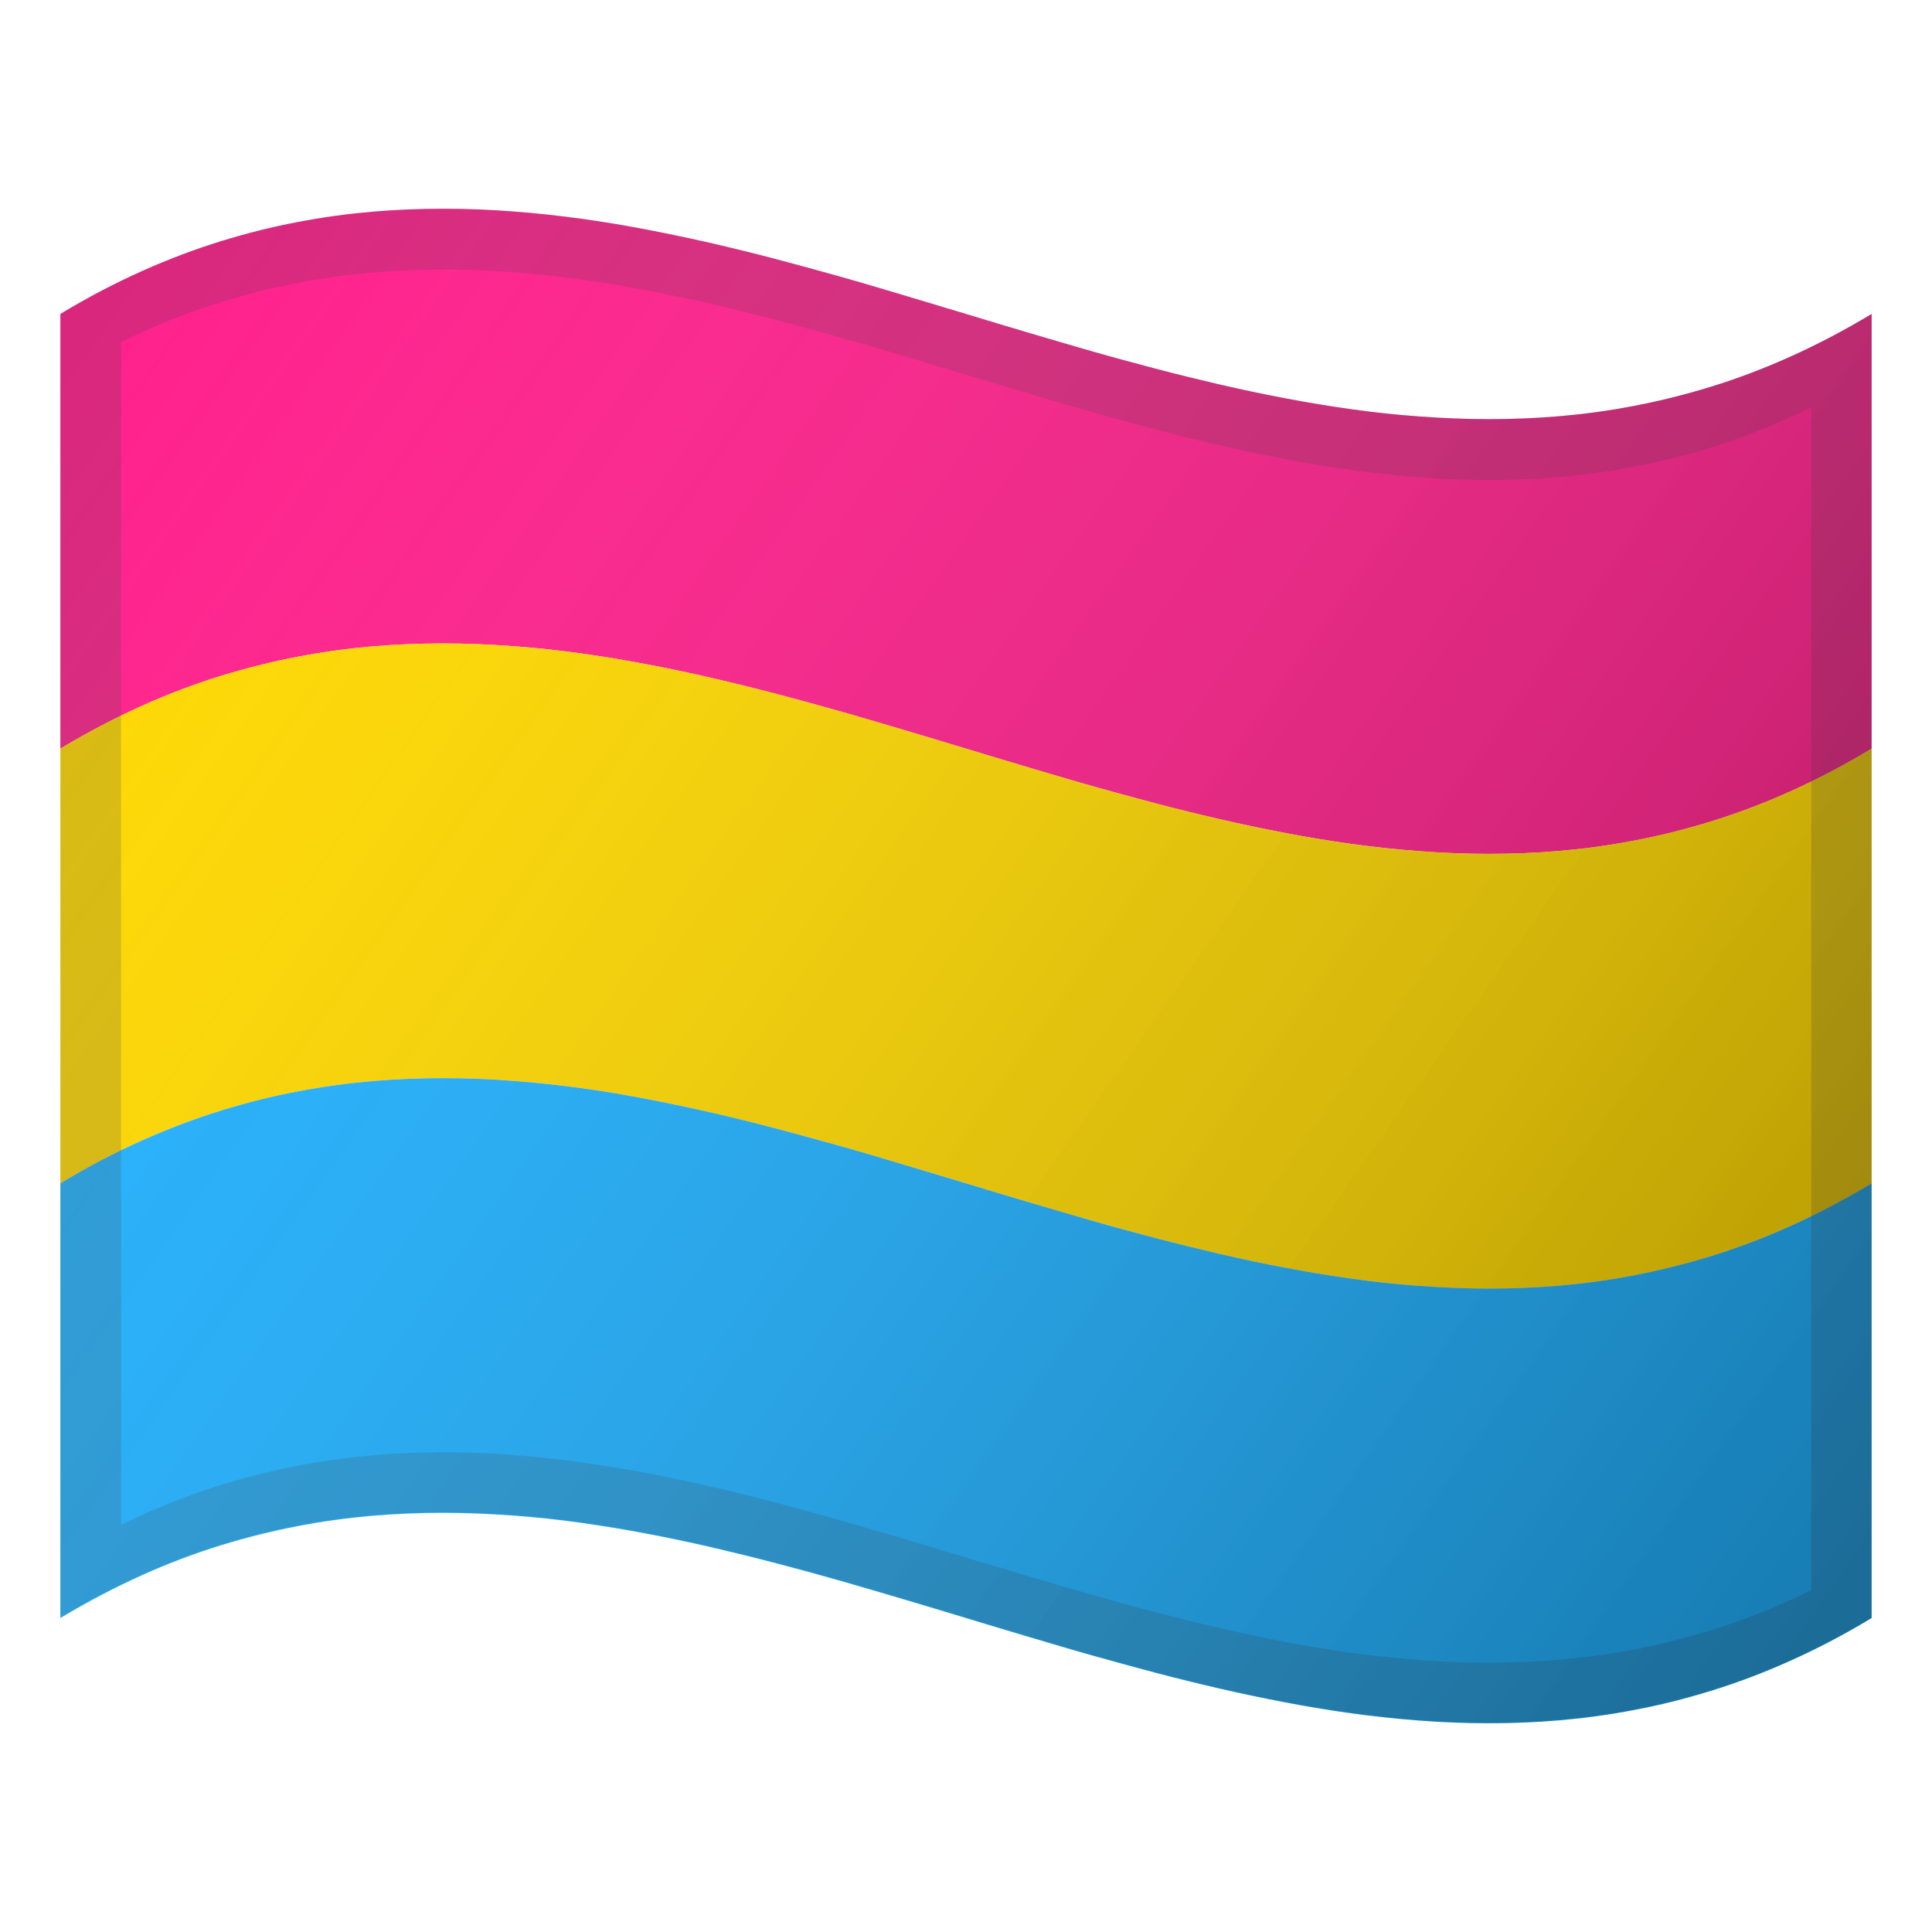
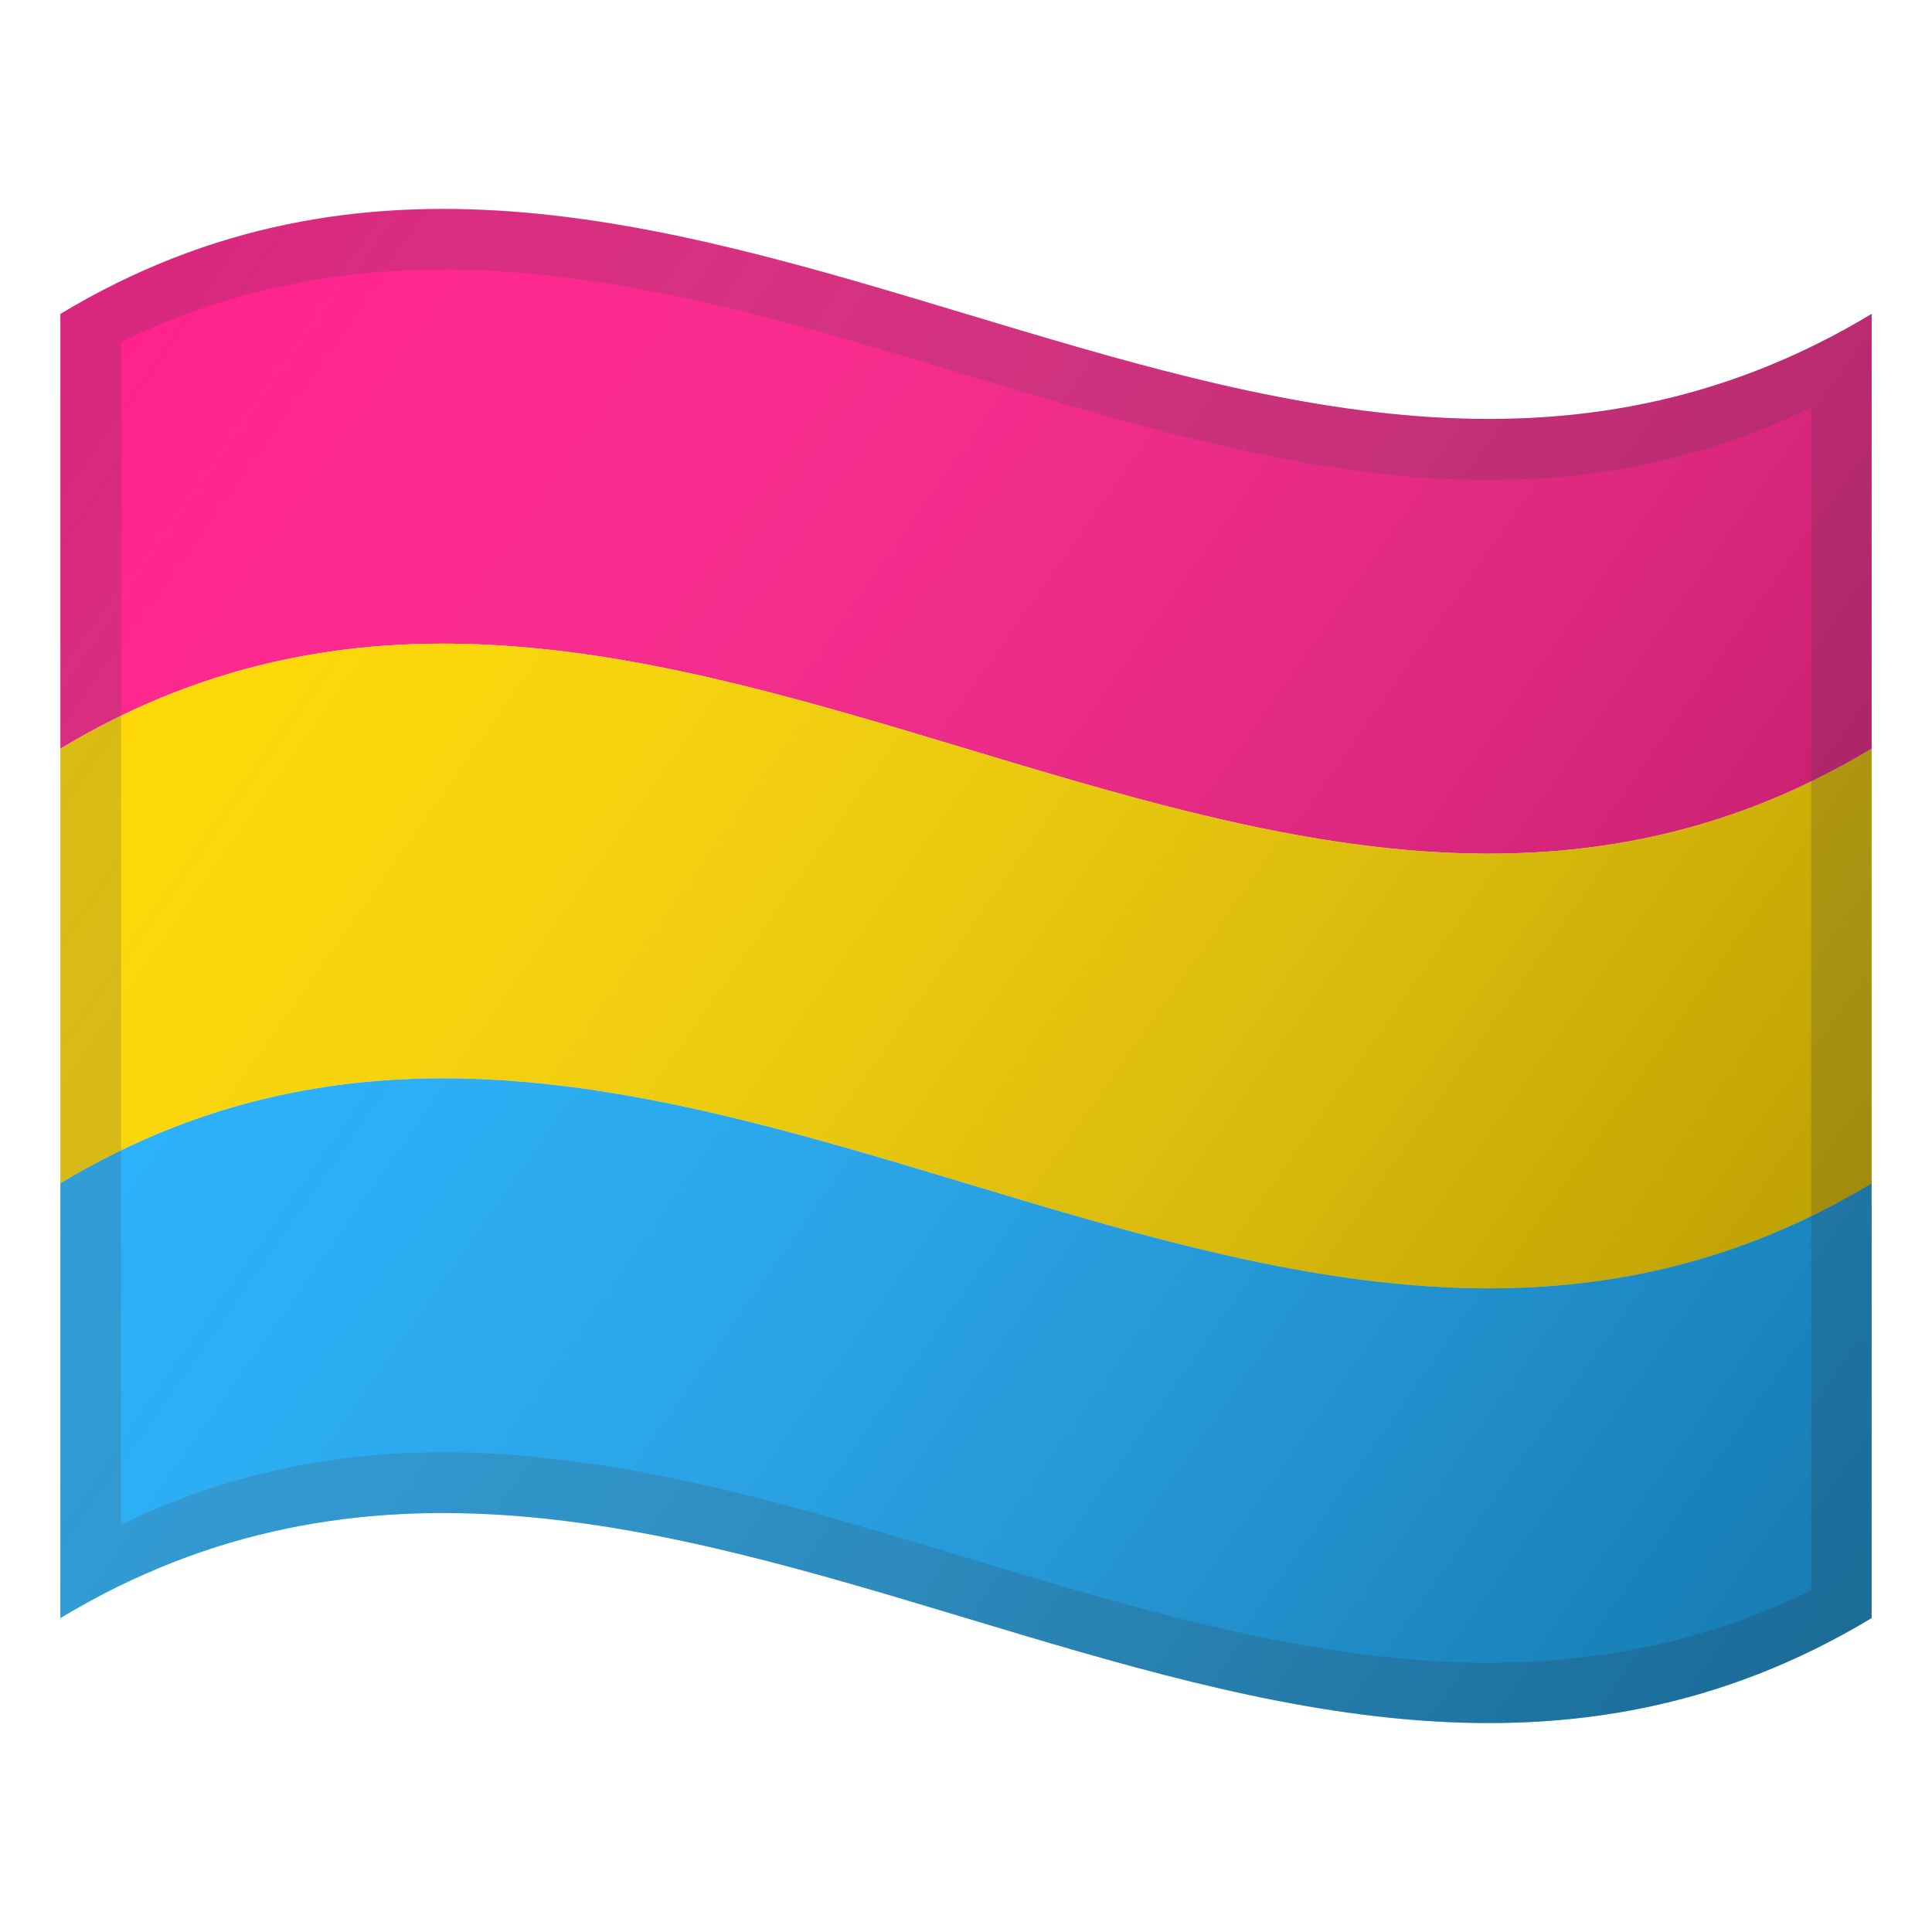
<svg xmlns="http://www.w3.org/2000/svg" enable-background="new 0 0 128 128" viewBox="0 0 128 128">
  <linearGradient id="b" x1="-153" x2="-85.917" y1="-607.79" y2="-607.79" gradientUnits="userSpaceOnUse">
    <stop stop-color="#fff" stop-opacity="0" offset="0" />
    <stop stop-opacity=".287" offset=".287" />
    <stop offset=".525" />
    <stop stop-opacity=".249" offset=".753" />
    <stop stop-color="#fff" stop-opacity="0" offset="1" />
  </linearGradient>
  <rect x="-153" y="-651.76" width="67.08" height="87.93" fill="url(#b)" opacity=".2" />
-   <path d="m124 49.60c-1.85 1.12-3.66 2.06-5.43 2.85-1.78 0.8-3.52 1.45-5.24 1.98s-3.4 0.95-5.06 1.26c-1.66 0.32-3.29 0.54-4.89 0.68s-3.19 0.2-4.75 0.2-3.1-0.06-4.62-0.18-3.02-0.28-4.5-0.48c-1.48-0.21-2.95-0.45-4.4-0.73s-2.89-0.58-4.32-0.91-2.85-0.68-4.25-1.05c-1.41-0.37-2.81-0.76-4.21-1.15s-2.79-0.81-4.17-1.22c-1.39-0.41-2.77-0.83-4.16-1.25-1.38-0.42-2.77-0.84-4.16-1.25s-2.78-0.82-4.17-1.22c-1.4-0.4-2.8-0.78-4.21-1.15s-2.83-0.72-4.25-1.05-2.87-0.64-4.32-0.91c-1.45-0.28-2.92-0.52-4.4-0.73s-2.98-0.37-4.5-0.48-3.06-0.18-4.62-0.18-3.14 0.06-4.75 0.2-3.24 0.36-4.89 0.68c-1.66 0.32-3.34 0.73-5.06 1.26s-3.46 1.18-5.24 1.98c-1.77 0.8-3.58 1.74-5.43 2.85v-28.8c1.85-1.12 3.66-2.06 5.43-2.85s3.52-1.45 5.24-1.98 3.4-0.95 5.06-1.26c1.66-0.32 3.29-0.54 4.89-0.68 1.61-0.14 3.19-0.2 4.75-0.2s3.1 0.06 4.62 0.18c1.52 0.11 3.02 0.28 4.5 0.48s2.95 0.45 4.4 0.73 2.89 0.58 4.32 0.91 2.85 0.68 4.25 1.05c1.41 0.37 2.81 0.76 4.21 1.15s2.79 0.81 4.17 1.22 2.77 0.83 4.16 1.25c1.38 0.42 2.77 0.84 4.16 1.25s2.78 0.82 4.17 1.22 2.8 0.78 4.21 1.15 2.83 0.72 4.25 1.05c1.43 0.33 2.87 0.64 4.32 0.91 1.45 0.28 2.92 0.52 4.4 0.73s2.98 0.37 4.5 0.48 3.06 0.18 4.62 0.18 3.14-0.06 4.75-0.2 3.24-0.36 4.89-0.68c1.66-0.32 3.34-0.73 5.06-1.26s3.46-1.18 5.24-1.98 3.59-1.74 5.43-2.85v28.8z" fill="#FF218C" />
-   <path d="m124 78.40c-1.85 1.12-3.66 2.06-5.43 2.85-1.78 0.8-3.52 1.45-5.24 1.98s-3.4 0.95-5.06 1.26c-1.66 0.32-3.29 0.54-4.89 0.68s-3.19 0.2-4.75 0.2-3.1-0.06-4.62-0.18-3.02-0.28-4.5-0.48c-1.48-0.21-2.95-0.45-4.4-0.73s-2.89-0.58-4.32-0.91-2.85-0.68-4.25-1.05c-1.41-0.37-2.81-0.76-4.21-1.15s-2.79-0.81-4.17-1.22c-1.39-0.41-2.77-0.83-4.16-1.25-1.38-0.42-2.77-0.84-4.16-1.25s-2.78-0.82-4.17-1.22c-1.4-0.4-2.8-0.78-4.21-1.15s-2.83-0.72-4.25-1.05-2.87-0.64-4.32-0.91c-1.45-0.28-2.92-0.52-4.4-0.73s-2.98-0.37-4.5-0.48-3.06-0.18-4.62-0.18-3.14 0.06-4.75 0.2-3.24 0.36-4.89 0.68c-1.66 0.32-3.34 0.73-5.06 1.26s-3.46 1.18-5.24 1.98c-1.77 0.8-3.58 1.74-5.43 2.85v-28.8c1.85-1.12 3.66-2.06 5.43-2.85s3.52-1.45 5.24-1.98 3.4-0.95 5.06-1.26c1.66-0.32 3.29-0.54 4.89-0.68 1.61-0.14 3.19-0.2 4.75-0.2s3.1 0.06 4.62 0.18c1.52 0.11 3.02 0.28 4.5 0.48s2.95 0.45 4.4 0.73 2.89 0.58 4.32 0.91 2.85 0.68 4.25 1.05c1.41 0.37 2.81 0.76 4.21 1.15s2.79 0.81 4.17 1.22 2.77 0.83 4.16 1.25c1.38 0.42 2.77 0.84 4.16 1.25s2.78 0.82 4.17 1.22 2.8 0.78 4.21 1.15 2.83 0.72 4.25 1.05c1.43 0.33 2.87 0.64 4.32 0.91 1.45 0.28 2.92 0.52 4.4 0.73s2.98 0.37 4.5 0.48 3.06 0.18 4.62 0.18 3.14-0.06 4.75-0.2 3.24-0.36 4.89-0.68c1.66-0.32 3.34-0.73 5.06-1.26s3.46-1.18 5.24-1.98 3.59-1.74 5.43-2.85v28.8z" fill="#FFD800" />
-   <path d="m124 107.20c-1.85 1.12-3.66 2.06-5.43 2.85-1.78 0.8-3.52 1.45-5.24 1.98s-3.4 0.95-5.06 1.26c-1.66 0.32-3.29 0.54-4.89 0.68s-3.19 0.2-4.75 0.2-3.1-0.06-4.62-0.18-3.02-0.28-4.5-0.48c-1.48-0.21-2.95-0.45-4.4-0.73s-2.89-0.58-4.32-0.91-2.85-0.68-4.25-1.05c-1.41-0.37-2.81-0.76-4.21-1.15s-2.79-0.81-4.17-1.22c-1.39-0.41-2.77-0.83-4.16-1.25-1.38-0.42-2.77-0.84-4.16-1.25s-2.78-0.82-4.17-1.22c-1.4-0.4-2.8-0.78-4.21-1.15s-2.83-0.72-4.25-1.05-2.87-0.64-4.32-0.91c-1.45-0.28-2.92-0.52-4.4-0.73s-2.98-0.37-4.5-0.48-3.06-0.18-4.62-0.18-3.14 0.06-4.75 0.2-3.24 0.36-4.89 0.68c-1.66 0.32-3.34 0.73-5.06 1.26s-3.46 1.18-5.24 1.98c-1.77 0.8-3.58 1.74-5.43 2.85v-28.8c1.85-1.12 3.66-2.06 5.43-2.85s3.52-1.45 5.24-1.98 3.4-0.95 5.06-1.26c1.66-0.32 3.29-0.54 4.89-0.68 1.61-0.14 3.19-0.2 4.75-0.2s3.1 0.06 4.62 0.18c1.52 0.11 3.02 0.28 4.5 0.48s2.95 0.45 4.4 0.73 2.89 0.58 4.32 0.91 2.85 0.68 4.25 1.05c1.41 0.37 2.81 0.76 4.21 1.15s2.79 0.81 4.17 1.22 2.77 0.83 4.16 1.25c1.38 0.42 2.77 0.84 4.16 1.25s2.78 0.82 4.17 1.22 2.8 0.78 4.21 1.15 2.83 0.72 4.25 1.05c1.43 0.33 2.87 0.64 4.32 0.91 1.45 0.28 2.92 0.52 4.4 0.73s2.98 0.37 4.5 0.48 3.06 0.18 4.62 0.18 3.14-0.06 4.75-0.2 3.24-0.36 4.89-0.68c1.66-0.32 3.34-0.73 5.06-1.26s3.46-1.18 5.24-1.98 3.59-1.74 5.43-2.85v28.8z" fill="#21B1FF" />
-   <g opacity=".2">
-     <path d="m120 26.98v5.44 4.72 4.48s0 3.06 0 4.72v5.44 5.33s0 3.2 0 4.69v4.37 4.37 4.69s0 3.41 0 5.33v5.44s0 3.21 0 4.72v4.48 4.72s0 3.45 0 5.44c-1.87 0.91-3.69 1.66-5.49 2.27-1.79 0.61-3.55 1.09-5.27 1.45s-3.42 0.63-5.08 0.8-3.3 0.26-4.9 0.28-3.19-0.03-4.75-0.14-3.09-0.27-4.61-0.47-3.01-0.45-4.49-0.72-2.95-0.59-4.4-0.92-2.89-0.69-4.32-1.06-2.85-0.77-4.26-1.17-2.82-0.81-4.22-1.23l-4.2-1.26c-1.4-0.42-2.8-0.85-4.2-1.26s-2.81-0.83-4.22-1.23-2.83-0.79-4.26-1.17c-1.43-0.37-2.87-0.73-4.32-1.06s-2.92-0.64-4.4-0.92-2.98-0.52-4.49-0.72c-1.52-0.2-3.05-0.36-4.61-0.47s-3.14-0.16-4.75-0.14-3.24 0.1-4.9 0.28c-1.66 0.17-3.35 0.43-5.08 0.8-1.72 0.37-3.48 0.84-5.27 1.45s-3.62 1.36-5.49 2.27v-5.44-4.72-4.48-4.72-5.44-5.33s0-3.2 0-4.69 0-2.93 0-4.37v-4.37s0-3.04 0-4.69 0-3.41 0-5.33v-5.43-4.72s0-2.97 0-4.48v-4.72-5.43c1.87-0.91 3.69-1.66 5.49-2.27s3.55-1.09 5.27-1.45c1.72-0.37 3.42-0.63 5.08-0.8s3.3-0.26 4.9-0.28c1.61-0.02 3.19 0.03 4.75 0.14s3.09 0.27 4.61 0.47 3.01 0.45 4.49 0.72c1.48 0.28 2.95 0.59 4.4 0.92s2.89 0.69 4.32 1.06 2.85 0.77 4.26 1.17 2.82 0.81 4.22 1.23 2.8 0.84 4.2 1.26 2.8 0.85 4.2 1.26c1.4 0.42 2.81 0.83 4.22 1.23s2.83 0.79 4.26 1.17c1.43 0.37 2.87 0.73 4.32 1.06s2.92 0.64 4.4 0.92 2.98 0.52 4.49 0.72c1.52 0.2 3.05 0.36 4.61 0.47s3.14 0.16 4.75 0.14 3.24-0.1 4.9-0.28c1.66-0.17 3.35-0.43 5.08-0.8 1.72-0.37 3.48-0.84 5.27-1.45s3.62-1.38 5.49-2.29m4-6.18c-1.85 1.12-3.66 2.06-5.43 2.85-1.78 0.8-3.52 1.45-5.24 1.98s-3.4 0.95-5.06 1.26c-1.66 0.32-3.29 0.54-4.89 0.68s-3.19 0.2-4.75 0.2-3.1-0.06-4.62-0.18c-1.52-0.11-3.02-0.28-4.5-0.48-1.48-0.21-2.95-0.45-4.4-0.73s-2.89-0.58-4.32-0.91-2.85-0.68-4.25-1.05c-1.41-0.37-2.81-0.76-4.21-1.15s-2.79-0.81-4.17-1.22c-1.39-0.41-2.77-0.83-4.16-1.25-1.38-0.42-2.77-0.84-4.16-1.25s-2.78-0.82-4.17-1.22-2.8-0.78-4.21-1.15-2.83-0.72-4.25-1.05c-1.43-0.33-2.87-0.64-4.32-0.91-1.45-0.28-2.92-0.52-4.4-0.73s-2.98-0.37-4.5-0.48-3.06-0.18-4.62-0.18-3.14 0.06-4.75 0.2-3.24 0.36-4.89 0.68c-1.66 0.32-3.34 0.73-5.06 1.26s-3.46 1.18-5.24 1.98-3.58 1.73-5.43 2.85v5.33s0 3.2 0 4.69v4.37 4.37 4.69s0 3.41 0 5.33v0.02 5.33s0 3.2 0 4.69v4.37 4.37 4.69s0 3.41 0 5.33v5.33s0 3.2 0 4.69 0 2.93 0 4.37 0 2.88 0 4.37 0 3.04 0 4.69 0 3.41 0 5.33c1.85-1.12 3.66-2.06 5.43-2.85 1.78-0.8 3.52-1.45 5.24-1.98s3.4-0.95 5.06-1.26c1.66-0.32 3.29-0.54 4.89-0.68 1.61-0.14 3.19-0.2 4.75-0.2s3.1 0.06 4.62 0.18c1.52 0.11 3.02 0.28 4.5 0.48 1.48 0.21 2.95 0.45 4.4 0.73s2.89 0.58 4.32 0.91 2.85 0.68 4.25 1.05c1.41 0.37 2.81 0.76 4.21 1.15 1.4 0.4 2.79 0.81 4.17 1.22s2.77 0.83 4.16 1.25c1.38 0.42 2.77 0.84 4.16 1.25s2.78 0.82 4.17 1.22c1.4 0.4 2.8 0.78 4.21 1.15s2.83 0.72 4.25 1.05c1.43 0.33 2.87 0.64 4.32 0.91 1.45 0.28 2.92 0.52 4.4 0.73s2.98 0.37 4.5 0.48 3.06 0.18 4.62 0.18 3.14-0.06 4.75-0.2 3.24-0.36 4.89-0.68c1.66-0.32 3.34-0.73 5.06-1.26s3.46-1.18 5.24-1.98 3.59-1.74 5.43-2.85v-5.33s0-3.2 0-4.69 0-2.93 0-4.37 0-2.88 0-4.37 0-3.04 0-4.69 0-3.41 0-5.33v-5.33s0-3.2 0-4.69v-4.37-4.37-4.69s0-3.41 0-5.33v-0.02-5.33s0-3.2 0-4.69v-4.37-4.37-4.69s0-3.41 0-5.33z" fill="#424242" />
-   </g>
+   <path d="M4 20.8c40 -24.1 80 24.1 120 0v28.8c-40 24.1 -80 -24.1 -120 0z" fill="#FF218C" />
+   <path d="M4 49.6c40 -24.1 80 24.1 120 0v28.8c-40 24.1 -80 -24.1 -120 0z" fill="#FFD800" />
+   <path d="M4 78.4c40 -24.1 80 24.1 120 0v28.8c-40 24.1 -80 -24.1 -120 0z" fill="#21B1FF" />
+   <path d="m120 26.98v5.44 4.72 4.48s0 3.06 0 4.72v5.44 5.33s0 3.2 0 4.69v4.37 4.37 4.69s0 3.41 0 5.33v5.44s0 3.21 0 4.72v4.48 4.72s0 3.45 0 5.44c-1.87 0.91-3.69 1.66-5.49 2.27-1.79 0.61-3.55 1.09-5.27 1.45s-3.42 0.63-5.08 0.8-3.3 0.26-4.9 0.28-3.19-0.03-4.75-0.14-3.09-0.27-4.61-0.47-3.01-0.45-4.49-0.72-2.95-0.59-4.4-0.92-2.89-0.69-4.32-1.06-2.85-0.77-4.26-1.17-2.82-0.81-4.22-1.23l-4.2-1.26c-1.4-0.42-2.8-0.85-4.2-1.26s-2.81-0.83-4.22-1.23-2.83-0.79-4.26-1.17c-1.43-0.37-2.87-0.73-4.32-1.06s-2.92-0.64-4.4-0.92-2.98-0.52-4.49-0.72c-1.52-0.2-3.05-0.36-4.61-0.47s-3.14-0.16-4.75-0.14-3.24 0.1-4.9 0.28c-1.66 0.17-3.35 0.43-5.08 0.8-1.72 0.37-3.48 0.84-5.27 1.45s-3.62 1.36-5.49 2.27v-5.44-4.72-4.48-4.72-5.44-5.33s0-3.2 0-4.69 0-2.93 0-4.37v-4.37s0-3.04 0-4.69 0-3.41 0-5.33v-5.43-4.72s0-2.97 0-4.48v-4.72-5.43c1.87-0.91 3.69-1.66 5.49-2.27s3.55-1.09 5.27-1.45c1.72-0.37 3.42-0.63 5.08-0.8s3.3-0.26 4.9-0.28c1.61-0.02 3.19 0.03 4.75 0.14s3.09 0.27 4.61 0.47 3.01 0.45 4.49 0.72c1.48 0.28 2.95 0.59 4.4 0.92s2.89 0.69 4.32 1.06 2.85 0.77 4.26 1.17 2.82 0.81 4.22 1.23 2.8 0.84 4.2 1.26 2.8 0.85 4.2 1.26c1.4 0.42 2.81 0.83 4.22 1.23s2.83 0.79 4.26 1.17c1.43 0.37 2.87 0.73 4.32 1.06s2.92 0.64 4.4 0.92 2.98 0.52 4.49 0.72c1.52 0.2 3.05 0.36 4.61 0.47s3.14 0.16 4.75 0.14 3.24-0.1 4.9-0.28c1.66-0.17 3.35-0.43 5.08-0.8 1.72-0.37 3.48-0.84 5.27-1.45s3.62-1.38 5.49-2.29m4-6.18c-40 24.1 -80 -24.1 -120 0v86.4c40-24.1 80 24.1 120 0z" fill="#424242" opacity=".2" />
  <linearGradient id="a" x1="5.37" x2="122.37" y1="22.659" y2="105.16" gradientUnits="userSpaceOnUse">
    <stop stop-color="#fff" stop-opacity="0" offset="0" />
    <stop stop-color="#C8C8C8" stop-opacity=".165" offset=".165" />
    <stop stop-color="#828282" stop-opacity=".393" offset=".393" />
    <stop stop-color="#4A4A4A" stop-opacity=".6" offset=".6" />
    <stop stop-color="#222" stop-opacity=".776" offset=".776" />
    <stop stop-color="#090909" stop-opacity=".915" offset=".915" />
    <stop offset="1" />
  </linearGradient>
-   <path d="m124 107.2c-1.85 1.12-3.66 2.06-5.43 2.85-1.78 0.8-3.52 1.45-5.24 1.98s-3.4 0.95-5.06 1.26c-1.66 0.32-3.29 0.54-4.89 0.68-1.61 0.14-3.19 0.2-4.75 0.2s-3.1-0.06-4.62-0.18c-1.52-0.11-3.02-0.28-4.5-0.48-1.48-0.21-2.95-0.45-4.4-0.73s-2.89-0.58-4.32-0.91-2.85-0.68-4.25-1.05-2.81-0.76-4.21-1.15c-1.4-0.4-2.79-0.81-4.17-1.22-1.39-0.41-2.77-0.83-4.16-1.25-1.38-0.42-2.77-0.84-4.16-1.25s-2.78-0.82-4.17-1.22c-1.4-0.4-2.8-0.78-4.21-1.15s-2.83-0.72-4.25-1.05-2.87-0.64-4.32-0.91c-1.45-0.28-2.92-0.52-4.4-0.73s-2.98-0.37-4.5-0.48-3.06-0.18-4.62-0.18-3.14 0.06-4.75 0.2-3.24 0.36-4.89 0.68c-1.66 0.32-3.34 0.73-5.06 1.26s-3.46 1.18-5.24 1.98-3.59 1.74-5.43 2.85v-5.61-5.32-5.07-4.86-4.68s0-3.05 0-4.54v-4.43s0-2.92 0-4.36 0-2.89 0-4.33v-4.33-4.36-4.43s0-3 0-4.54 0-3.09 0-4.68v-4.86s0-3.34 0-5.07v-5.32-5.61c1.85-1.12 3.66-2.06 5.43-2.85s3.52-1.45 5.24-1.98 3.4-0.95 5.06-1.26c1.66-0.32 3.29-0.54 4.89-0.68 1.61-0.14 3.19-0.2 4.75-0.2s3.1 0.06 4.62 0.18c1.52 0.11 3.02 0.28 4.5 0.48s2.95 0.45 4.4 0.73 2.89 0.58 4.32 0.91 2.85 0.68 4.25 1.05c1.41 0.37 2.81 0.76 4.21 1.15s2.79 0.81 4.17 1.22 2.77 0.83 4.16 1.25c1.38 0.42 2.77 0.84 4.16 1.25s2.78 0.82 4.17 1.22 2.8 0.78 4.21 1.15 2.83 0.72 4.25 1.05c1.43 0.33 2.87 0.64 4.32 0.91 1.45 0.28 2.92 0.52 4.4 0.73s2.98 0.37 4.5 0.48 3.06 0.18 4.62 0.18 3.14-0.06 4.75-0.2 3.24-0.36 4.89-0.68c1.66-0.32 3.34-0.73 5.06-1.26s3.46-1.18 5.24-1.98 3.59-1.74 5.43-2.85v5.61 5.32 5.07s0 3.27 0 4.86v4.68s0 3.05 0 4.54 0 2.97 0 4.43v4.36 4.33 4.33s0 2.9 0 4.36 0 2.94 0 4.43v4.54s0 3.09 0 4.68v4.86 5.07 5.32 5.61z" fill="url(#a)" opacity=".3" />
+   <path d="M4 20.8c40 -24.1 80 24.1 120 0v86.4c-40 24.1 -80 -24.1 -120 0z" fill="url(#a)" opacity=".3" />
</svg>
